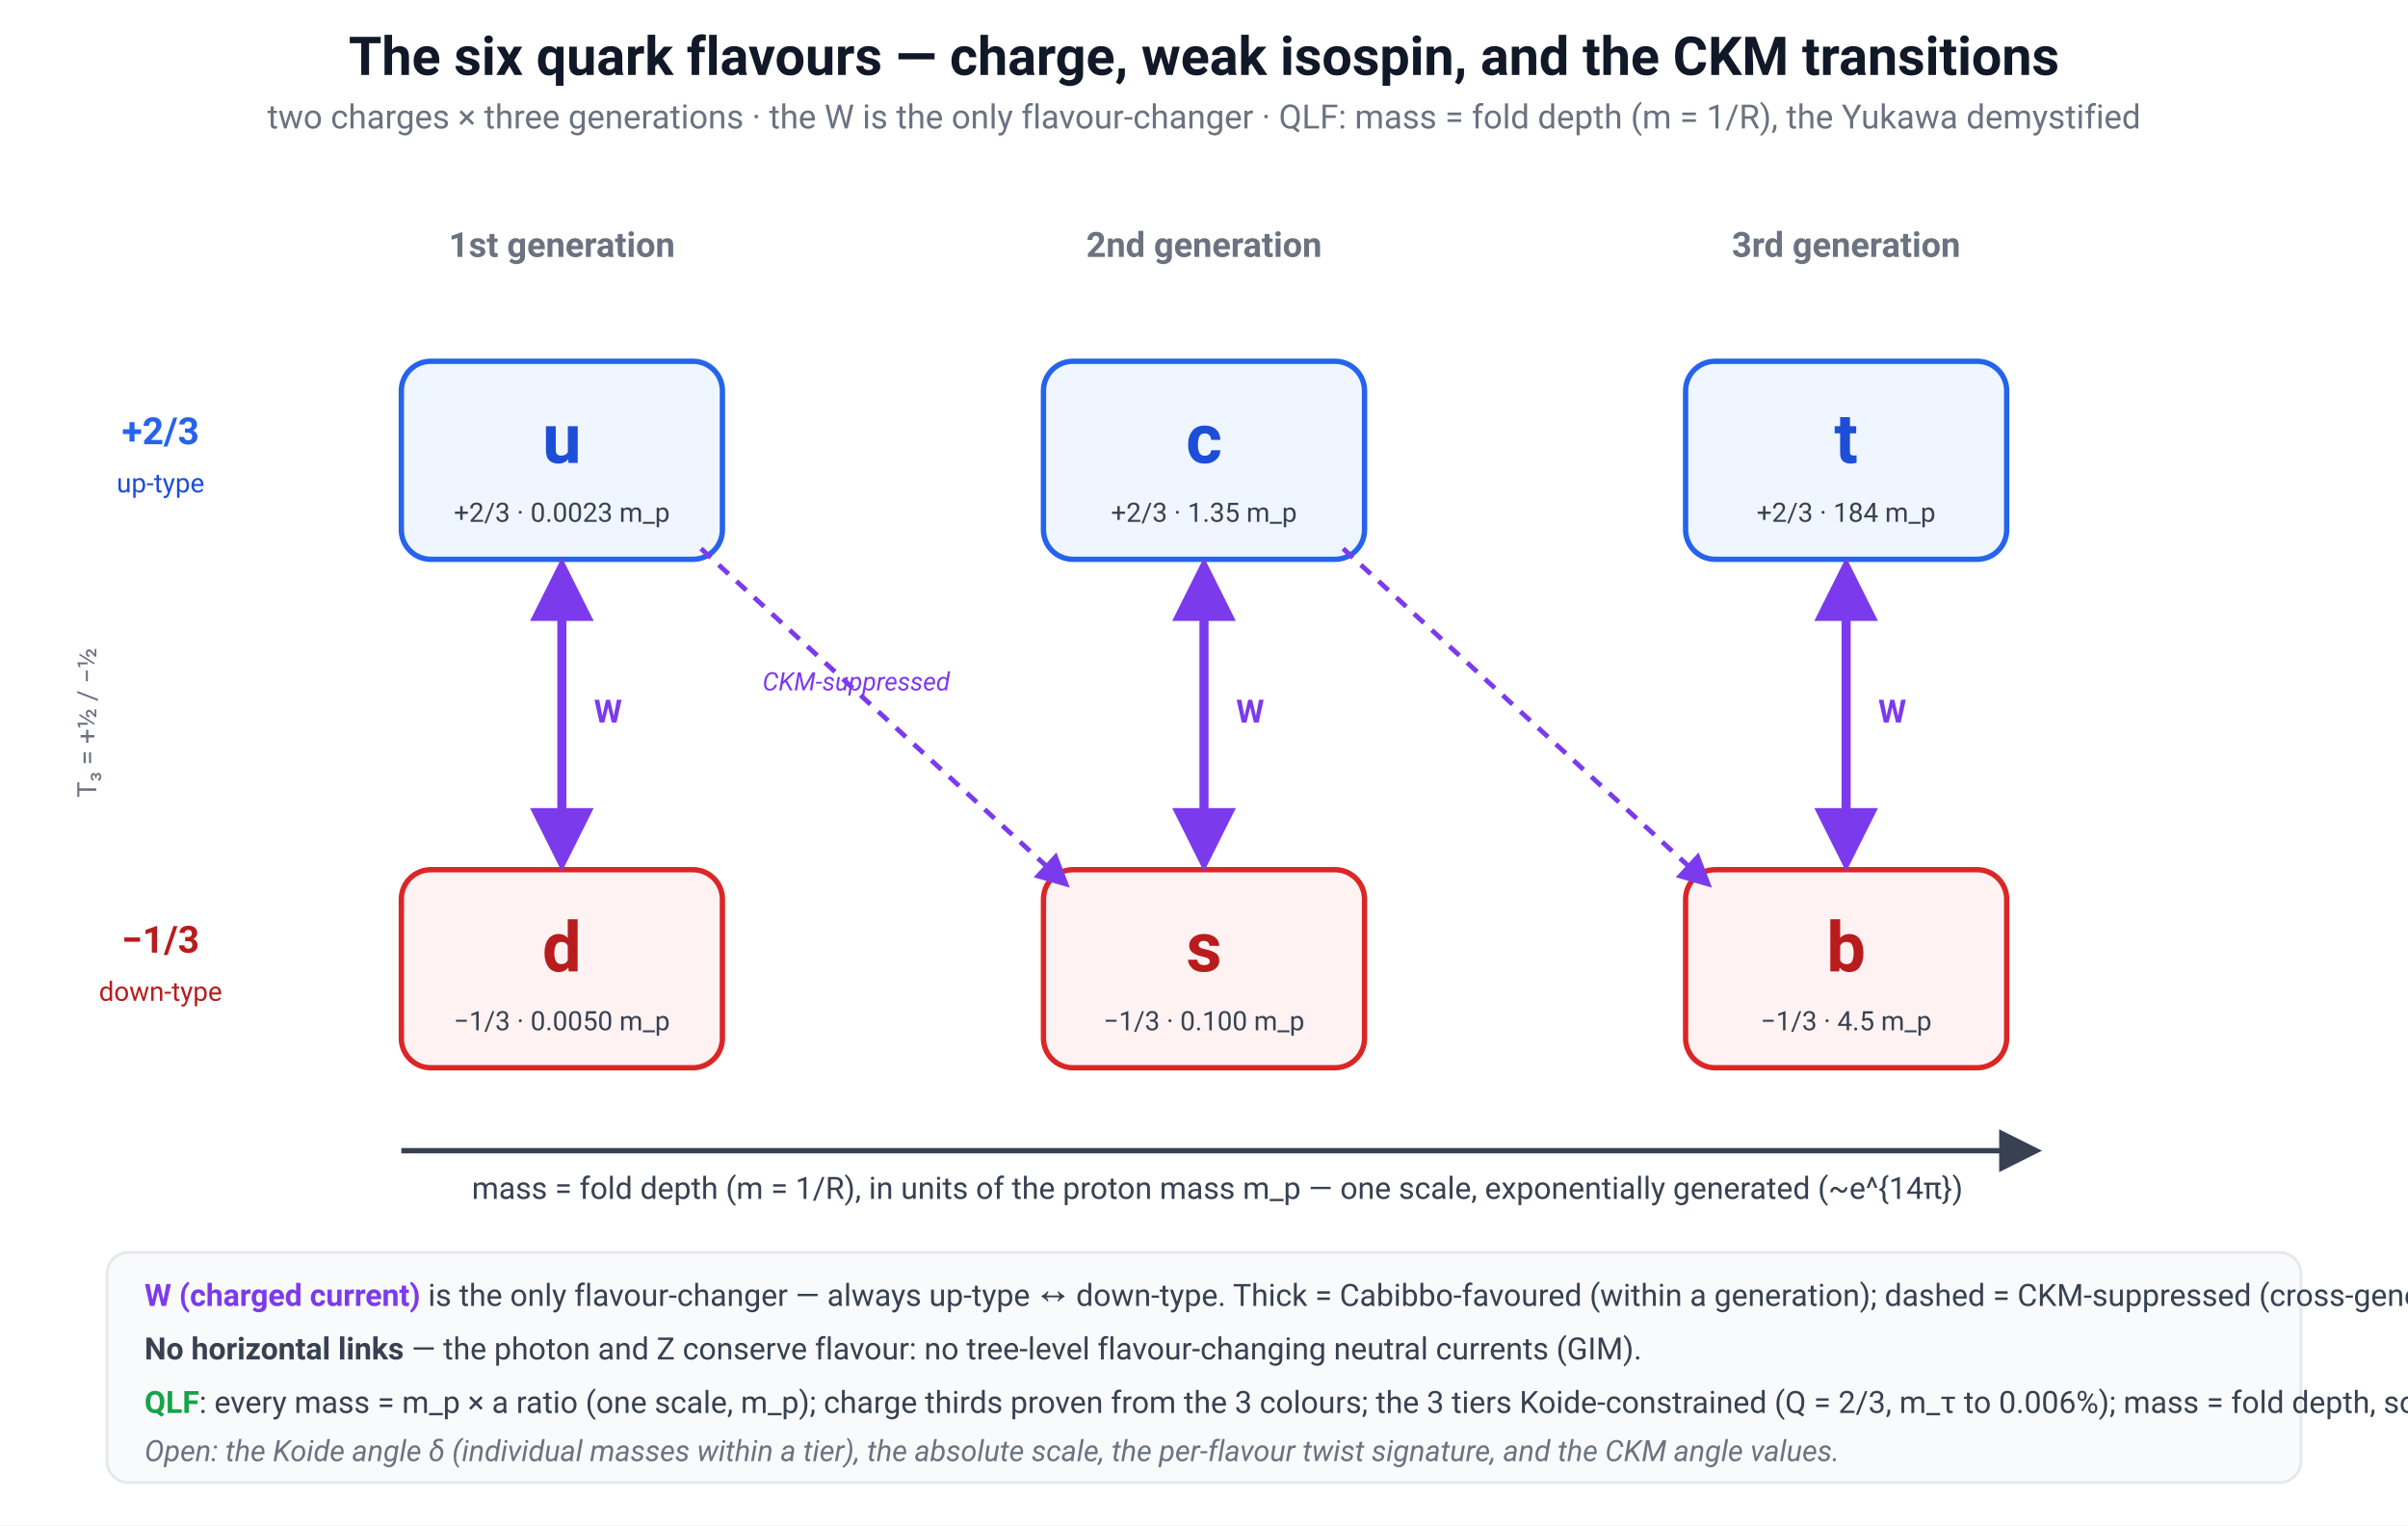
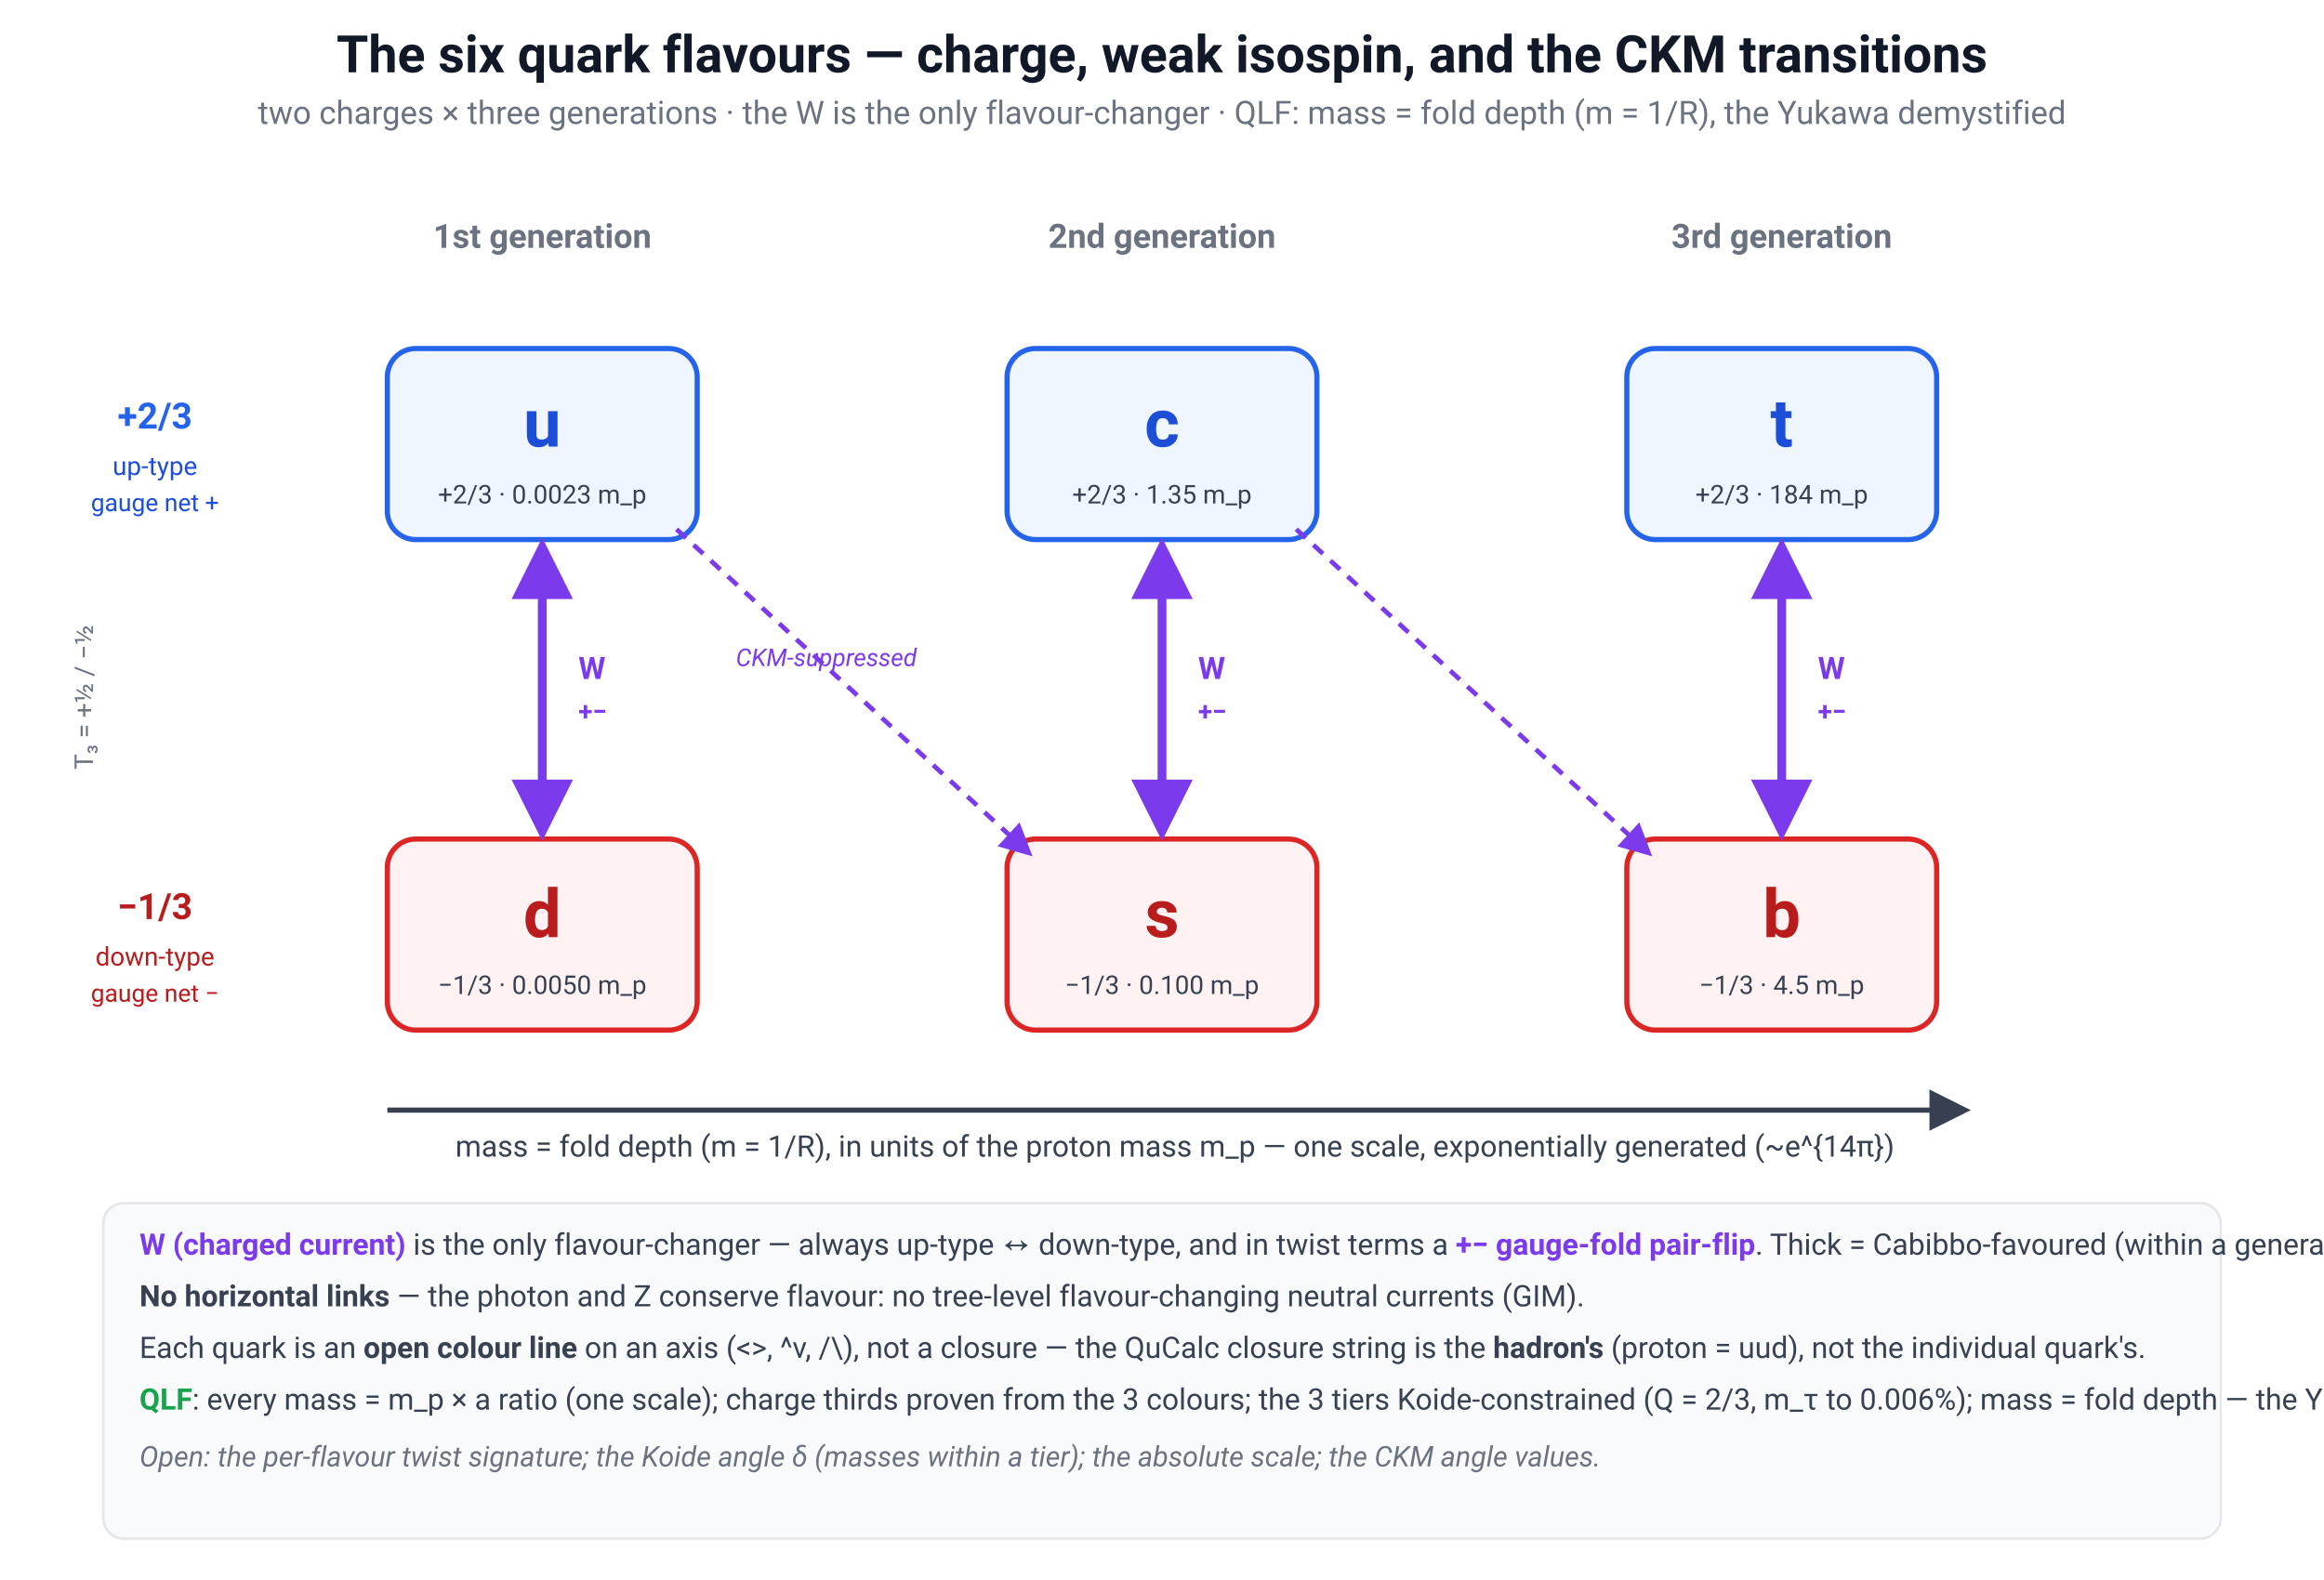
- <svg xmlns="http://www.w3.org/2000/svg" viewBox="0 0 900 570" font-family="ui-sans-serif, system-ui, 'Segoe UI', Roboto, Helvetica, Arial, sans-serif">
-   <rect width="900" height="570" fill="#ffffff" />
+ <svg xmlns="http://www.w3.org/2000/svg" viewBox="0 0 900 612" font-family="ui-sans-serif, system-ui, 'Segoe UI', Roboto, Helvetica, Arial, sans-serif">
+   <rect width="900" height="612" fill="#ffffff" />
  <text x="450" y="28" text-anchor="middle" font-size="20" font-weight="700" fill="#111827">The six quark flavours — charge, weak isospin, and the CKM transitions</text>
  <text x="450" y="48" text-anchor="middle" font-size="12.5" fill="#6b7280">two charges × three generations · the W is the only flavour-changer · QLF: mass = fold depth (m = 1/R), the Yukawa demystified</text>
  <defs>
    <marker id="w1" viewBox="0 0 10 10" refX="8" refY="5" markerWidth="7" markerHeight="7" orient="auto">
      <path d="M0,0 L10,5 L0,10 z" fill="#7c3aed" />
    </marker>
    <marker id="w0" viewBox="0 0 10 10" refX="2" refY="5" markerWidth="7" markerHeight="7" orient="auto">
      <path d="M10,0 L0,5 L10,10 z" fill="#7c3aed" />
    </marker>
    <marker id="mass" viewBox="0 0 10 10" refX="8" refY="5" markerWidth="8" markerHeight="8" orient="auto">
      <path d="M0,0 L10,5 L0,10 z" fill="#374151" />
    </marker>
  </defs>
  <text x="210" y="96" text-anchor="middle" font-size="13" font-weight="700" fill="#6b7280">1st generation</text>
  <text x="450" y="96" text-anchor="middle" font-size="13" font-weight="700" fill="#6b7280">2nd generation</text>
  <text x="690" y="96" text-anchor="middle" font-size="13" font-weight="700" fill="#6b7280">3rd generation</text>
  <text x="60" y="166" text-anchor="middle" font-size="14" font-weight="700" fill="#2563eb">+2/3</text>
  <text x="60" y="184" text-anchor="middle" font-size="10" fill="#1d4ed8">up-type</text>
+   <text x="60" y="198" text-anchor="middle" font-size="9.5" fill="#1d4ed8">gauge net +</text>
  <text x="60" y="356" text-anchor="middle" font-size="14" font-weight="700" fill="#b91c1c">−1/3</text>
  <text x="60" y="374" text-anchor="middle" font-size="10" fill="#b91c1c">down-type</text>
+   <text x="60" y="388" text-anchor="middle" font-size="9.5" fill="#b91c1c">gauge net −</text>
  <text x="36" y="270" text-anchor="middle" font-size="10" fill="#6b7280" transform="rotate(-90 36 270)">T₃ = +½ / −½</text>
  <g>
    <rect x="150" y="135" width="120" height="74" rx="11" fill="#eff6ff" stroke="#2563eb" stroke-width="2" />
    <text x="210" y="173" text-anchor="middle" font-size="26" font-weight="700" fill="#1d4ed8">u</text>
    <text x="210" y="195" text-anchor="middle" font-size="10" fill="#374151">+2/3 · 0.0023 m_p</text>
    <rect x="390" y="135" width="120" height="74" rx="11" fill="#eff6ff" stroke="#2563eb" stroke-width="2" />
    <text x="450" y="173" text-anchor="middle" font-size="26" font-weight="700" fill="#1d4ed8">c</text>
    <text x="450" y="195" text-anchor="middle" font-size="10" fill="#374151">+2/3 · 1.35 m_p</text>
    <rect x="630" y="135" width="120" height="74" rx="11" fill="#eff6ff" stroke="#2563eb" stroke-width="2" />
    <text x="690" y="173" text-anchor="middle" font-size="26" font-weight="700" fill="#1d4ed8">t</text>
    <text x="690" y="195" text-anchor="middle" font-size="10" fill="#374151">+2/3 · 184 m_p</text>
  </g>
  <g>
    <rect x="150" y="325" width="120" height="74" rx="11" fill="#fef2f2" stroke="#dc2626" stroke-width="2" />
    <text x="210" y="363" text-anchor="middle" font-size="26" font-weight="700" fill="#b91c1c">d</text>
    <text x="210" y="385" text-anchor="middle" font-size="10" fill="#374151">−1/3 · 0.0050 m_p</text>
    <rect x="390" y="325" width="120" height="74" rx="11" fill="#fef2f2" stroke="#dc2626" stroke-width="2" />
    <text x="450" y="363" text-anchor="middle" font-size="26" font-weight="700" fill="#b91c1c">s</text>
    <text x="450" y="385" text-anchor="middle" font-size="10" fill="#374151">−1/3 · 0.100 m_p</text>
    <rect x="630" y="325" width="120" height="74" rx="11" fill="#fef2f2" stroke="#dc2626" stroke-width="2" />
    <text x="690" y="363" text-anchor="middle" font-size="26" font-weight="700" fill="#b91c1c">b</text>
    <text x="690" y="385" text-anchor="middle" font-size="10" fill="#374151">−1/3 · 4.5 m_p</text>
  </g>
  <g stroke="#7c3aed" stroke-width="3.4" marker-start="url(#w0)" marker-end="url(#w1)">
    <line x1="210" y1="213" x2="210" y2="321" />
    <line x1="450" y1="213" x2="450" y2="321" />
    <line x1="690" y1="213" x2="690" y2="321" />
  </g>
-   <text x="222" y="270" font-size="12" font-weight="700" fill="#7c3aed">W</text>
-   <text x="462" y="270" font-size="12" font-weight="700" fill="#7c3aed">W</text>
-   <text x="702" y="270" font-size="12" font-weight="700" fill="#7c3aed">W</text>
+   <text x="224" y="263" font-size="12" font-weight="700" fill="#7c3aed">W</text>
+   <text x="224" y="279" font-size="10" font-weight="700" fill="#7c3aed">+−</text>
+   <text x="464" y="263" font-size="12" font-weight="700" fill="#7c3aed">W</text>
+   <text x="464" y="279" font-size="10" font-weight="700" fill="#7c3aed">+−</text>
+   <text x="704" y="263" font-size="12" font-weight="700" fill="#7c3aed">W</text>
+   <text x="704" y="279" font-size="10" font-weight="700" fill="#7c3aed">+−</text>
  <g stroke="#7c3aed" stroke-width="1.8" stroke-dasharray="5 4" marker-end="url(#w1)" fill="none">
    <line x1="262" y1="205" x2="398" y2="330" />
    <line x1="502" y1="205" x2="638" y2="330" />
  </g>
  <text x="320" y="258" text-anchor="middle" font-size="9.5" font-style="italic" fill="#7c3aed">CKM-suppressed</text>
  <line x1="150" y1="430" x2="760" y2="430" stroke="#374151" stroke-width="2" marker-end="url(#mass)" />
  <text x="455" y="448" text-anchor="middle" font-size="11.5" fill="#374151">mass = fold depth (m = 1/R), in units of the proton mass m_p — one scale, exponentially generated (~e^{14π})</text>
-   <rect x="40" y="468" width="820" height="86" rx="8" fill="#f9fafb" stroke="#e5e7eb" />
-   <text x="54" y="488" font-size="11.5" fill="#374151">
-     <tspan font-weight="700" fill="#7c3aed">W (charged current)</tspan> is the only flavour-changer — always up-type ↔ down-type. Thick = Cabibbo-favoured (within a generation); dashed = CKM-suppressed (cross-generation, near-diagonal).</text>
-   <text x="54" y="508" font-size="11.5" fill="#374151">
+   <rect x="40" y="466" width="820" height="130" rx="8" fill="#f9fafb" stroke="#e5e7eb" />
+   <text x="54" y="486" font-size="11.5" fill="#374151">
+     <tspan font-weight="700" fill="#7c3aed">W (charged current)</tspan> is the only flavour-changer — always up-type ↔ down-type, and in twist terms a <tspan font-weight="700" fill="#7c3aed">+− gauge-fold pair-flip</tspan>. Thick = Cabibbo-favoured (within a generation); dashed = CKM-suppressed (cross-generation).</text>
+   <text x="54" y="506" font-size="11.5" fill="#374151">
    <tspan font-weight="700">No horizontal links</tspan> — the photon and Z conserve flavour: no tree-level flavour-changing neutral currents (GIM).</text>
-   <text x="54" y="528" font-size="11.5" fill="#374151">
-     <tspan font-weight="700" fill="#16a34a">QLF</tspan>: every mass = m_p × a ratio (one scale, m_p); charge thirds proven from the 3 colours; the 3 tiers Koide-constrained (Q = 2/3, m_τ to 0.006%); mass = fold depth, so the SM's free Yukawa is a closure depth.</text>
-   <text x="54" y="546" font-size="11" font-style="italic" fill="#6b7280">Open: the Koide angle δ (individual masses within a tier), the absolute scale, the per-flavour twist signature, and the CKM angle values.</text>
+   <text x="54" y="526" font-size="11.5" fill="#374151">Each quark is an <tspan font-weight="700">open colour line</tspan> on an axis (&lt;&gt;, ^v, /\), not a closure — the QuCalc closure string is the <tspan font-weight="700">hadron's</tspan> (proton = uud), not the individual quark's.</text>
+   <text x="54" y="546" font-size="11.5" fill="#374151">
+     <tspan font-weight="700" fill="#16a34a">QLF</tspan>: every mass = m_p × a ratio (one scale); charge thirds proven from the 3 colours; the 3 tiers Koide-constrained (Q = 2/3, m_τ to 0.006%); mass = fold depth — the Yukawa demystified.</text>
+   <text x="54" y="568" font-size="11" font-style="italic" fill="#6b7280">Open: the per-flavour twist signature; the Koide angle δ (masses within a tier); the absolute scale; the CKM angle values.</text>
</svg>
